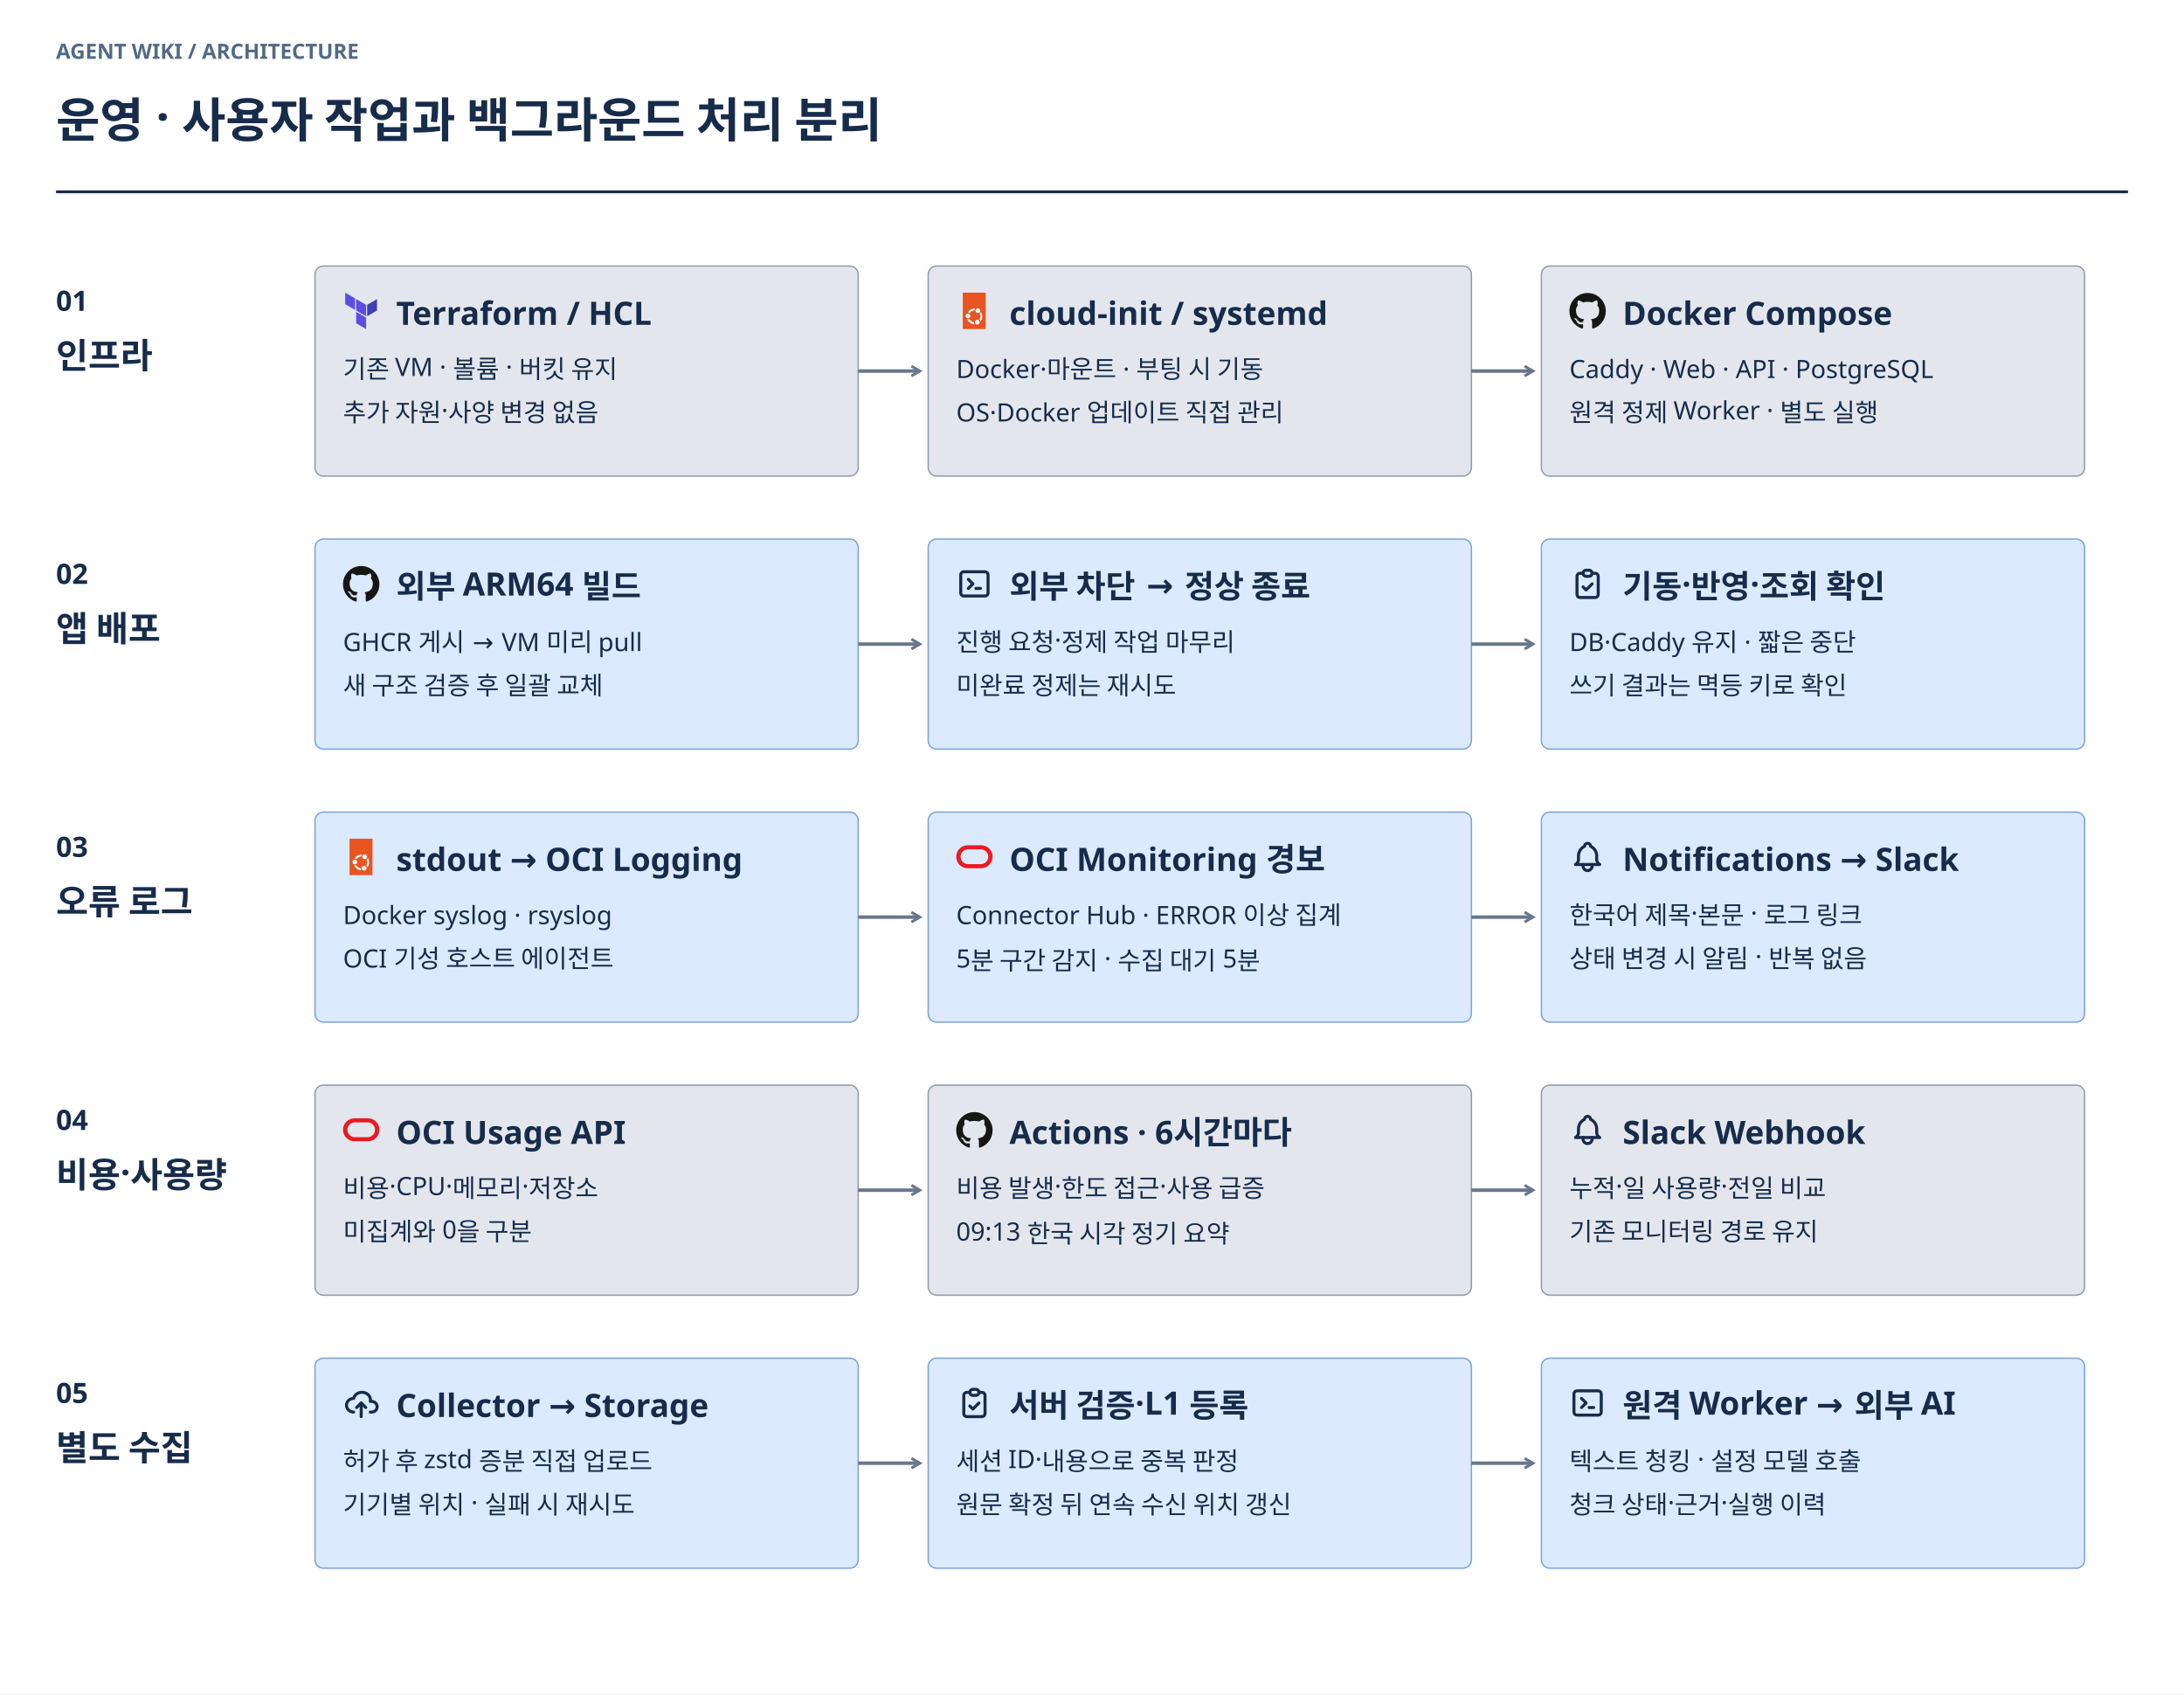
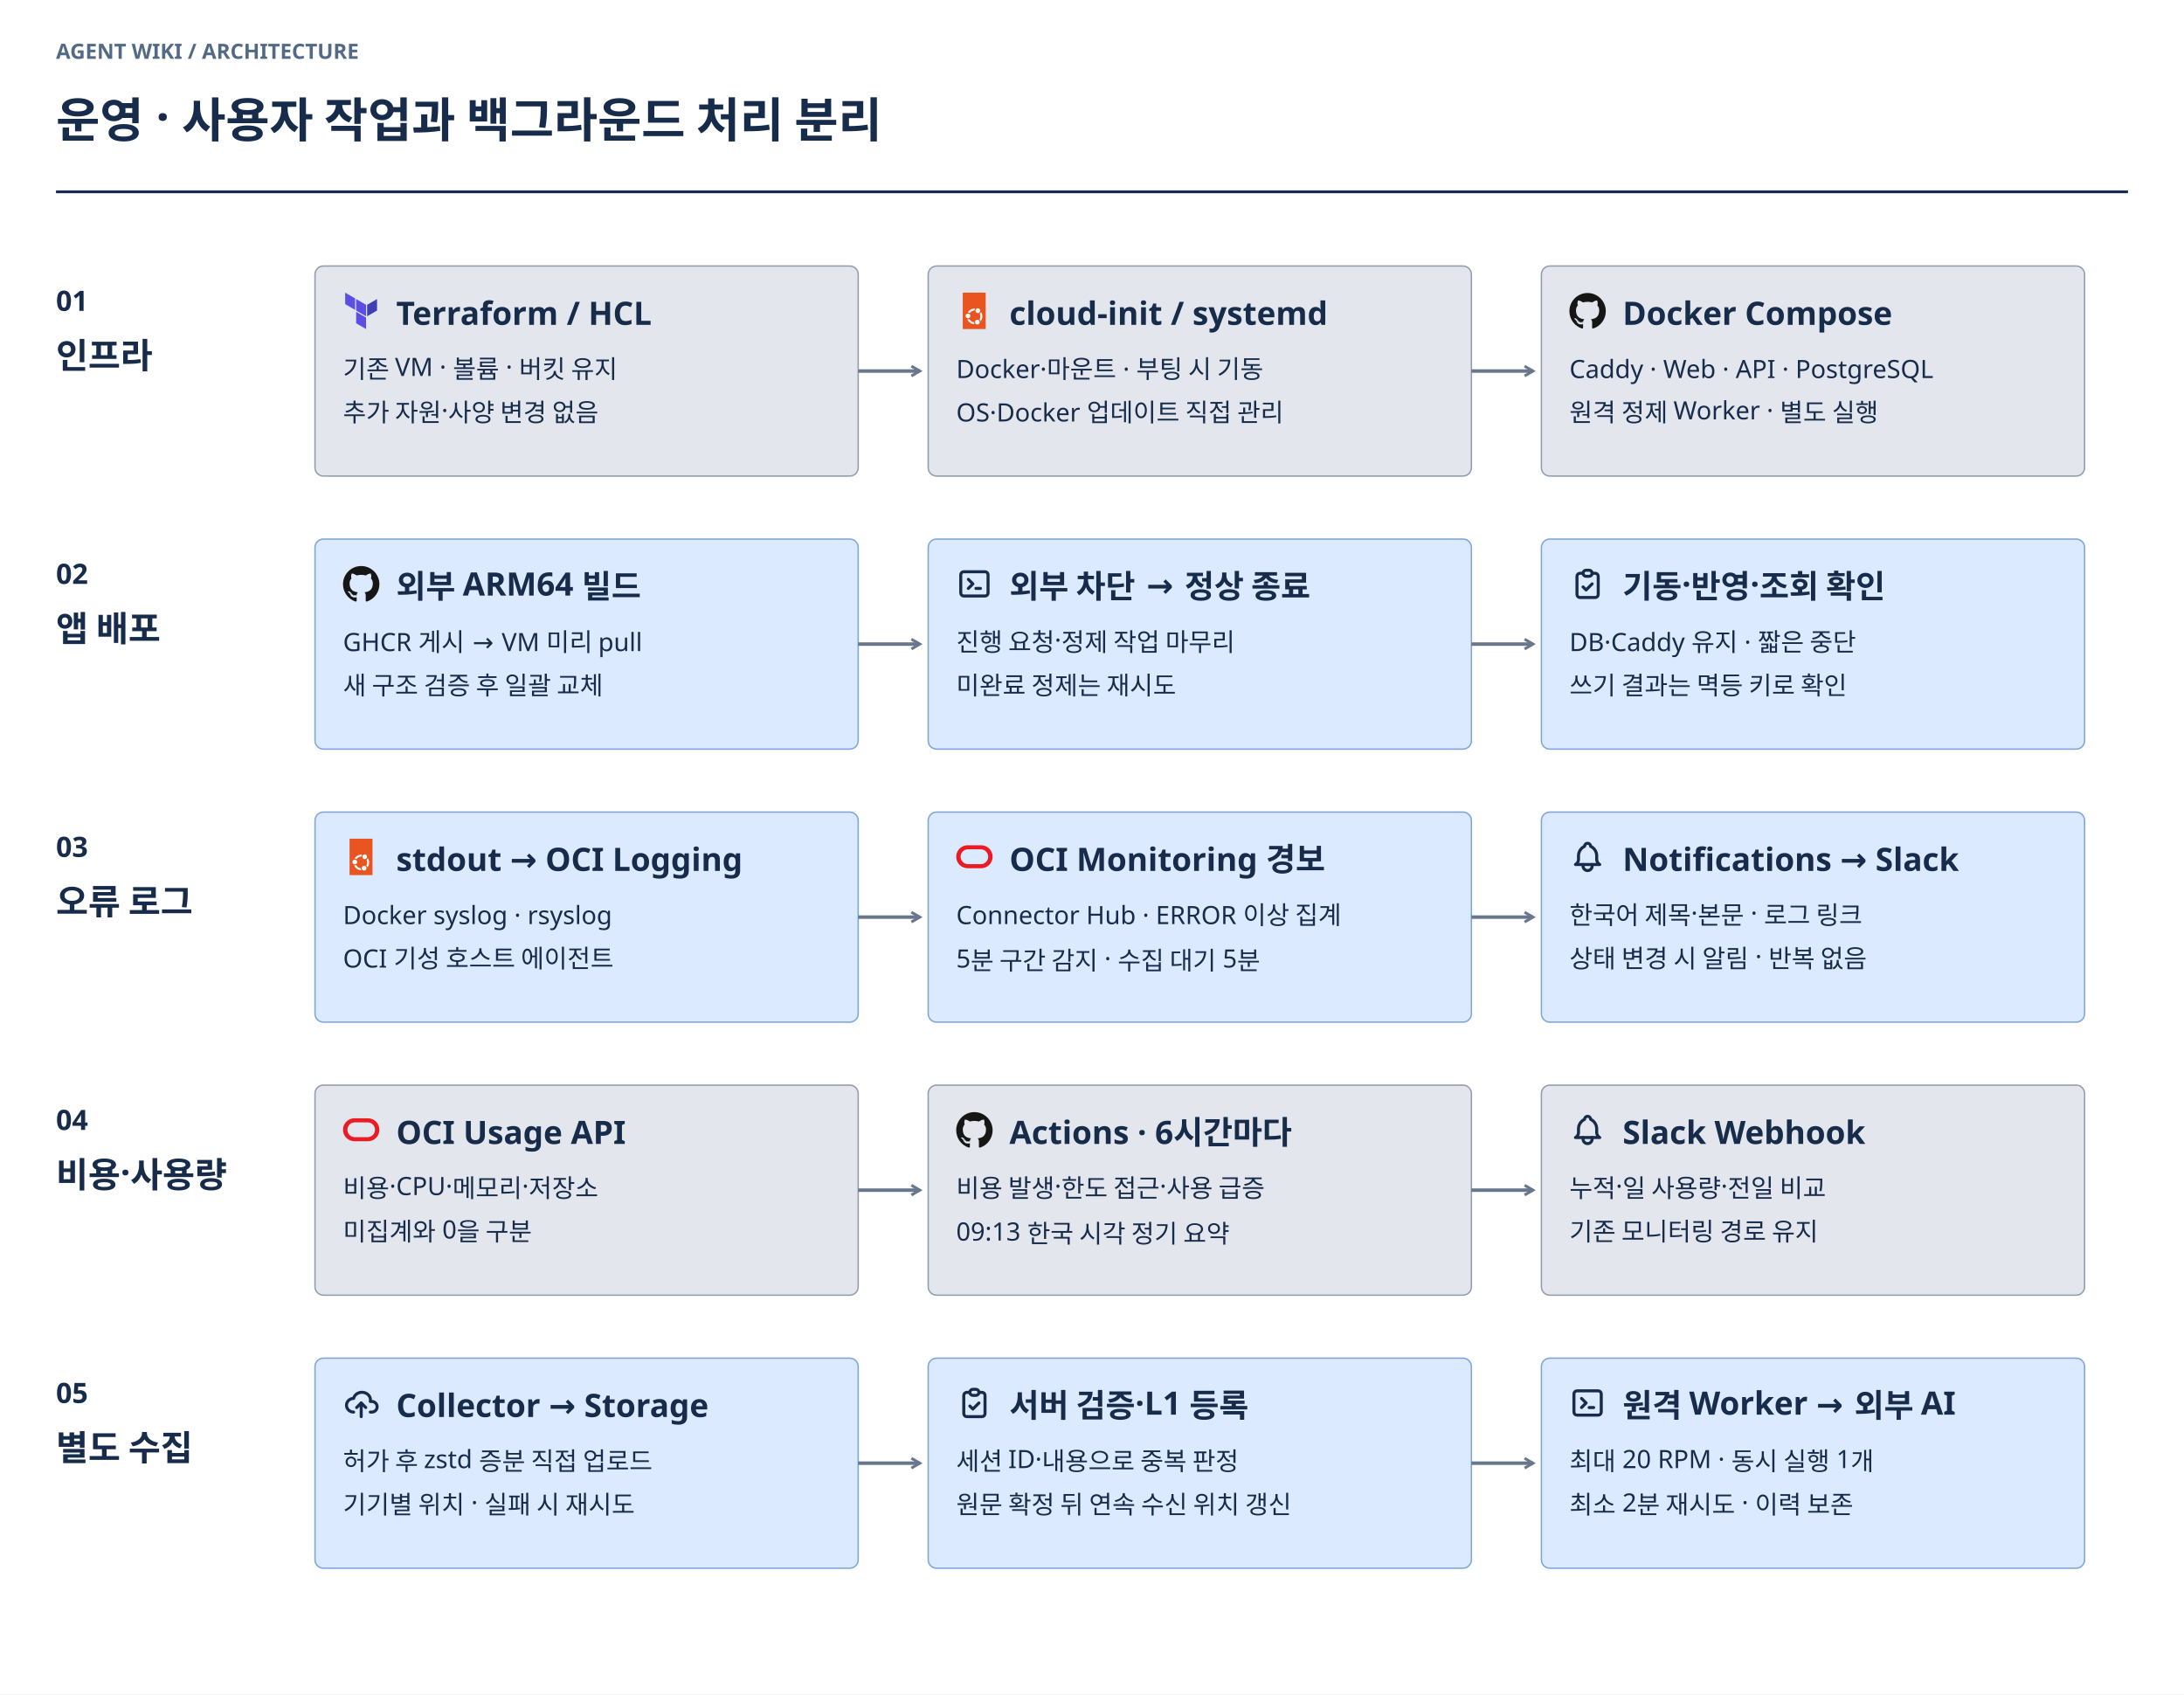
<svg xmlns="http://www.w3.org/2000/svg" width="1560" height="1210" viewBox="0 0 1560 1210" role="img" aria-labelledby="title desc">
  <defs>
    <marker id="arrow-ingest" markerWidth="9" markerHeight="9" refX="7" refY="4.5" orient="auto-start-reverse" markerUnits="userSpaceOnUse">
      <path d="M1 1 L7 4.5 L1 8" fill="none" stroke="#B35C00" stroke-width="2" />
    </marker>
    <marker id="arrow-query" markerWidth="9" markerHeight="9" refX="7" refY="4.5" orient="auto-start-reverse" markerUnits="userSpaceOnUse">
      <path d="M1 1 L7 4.5 L1 8" fill="none" stroke="#245CC5" stroke-width="2" />
    </marker>
    <marker id="arrow-ops" markerWidth="9" markerHeight="9" refX="7" refY="4.5" orient="auto-start-reverse" markerUnits="userSpaceOnUse">
      <path d="M1 1 L7 4.5 L1 8" fill="none" stroke="#68778B" stroke-width="2" />
    </marker>
    <marker id="arrow-relation" markerWidth="9" markerHeight="9" refX="7" refY="4.5" orient="auto-start-reverse" markerUnits="userSpaceOnUse">
      <path d="M1 1 L7 4.5 L1 8" fill="none" stroke="#8054A3" stroke-width="2" />
    </marker>
  </defs>
  <g font-family="Noto Sans KR, sans-serif">
    <rect width="1560" height="1210" fill="#FFFFFF" />
    <text x="40" y="42" font-size="15" font-weight="700" fill="#526A86">AGENT WIKI / ARCHITECTURE</text>
    <text x="40" y="98" font-size="34" font-weight="700" fill="#172C4B">운영 · 사용자 작업과 백그라운드 처리 분리</text>
    <path d="M40 137 H1520" stroke="#172C4B" stroke-width="2" />
    <text x="40" y="222" font-size="20" font-weight="700" fill="#172C4B">01</text>
    <text x="40" y="263" font-size="25" font-weight="700" fill="#172C4B">인프라</text>
    <rect x="225" y="190" width="388" height="150" rx="6" fill="#E3E7ED" stroke="#929EAD" />
    <svg fill="none" viewBox="0 0 100 100" x="245" y="209" width="26" height="26" color="#172C4B">
      <path fill="#5c4ee5" d="M6 0v31.563l27.181 15.793V15.788zm57.344 33.4L36.156 17.619V49.18l27.188 15.794zm-.007 66.6-27.18-15.787V52.65l27.18 15.781z" />
      <path fill="#4040b2" d="M66.319 33.4v31.575L93.5 49.18V17.62z" />
    </svg>
    <text x="283" y="232" font-size="23" font-weight="700" fill="#172C4B">Terraform / HCL</text>
    <text x="245" y="270" font-size="18" font-weight="400" fill="#172C4B">기존 VM · 볼륨 · 버킷 유지</text>
    <text x="245" y="301" font-size="18" font-weight="400" fill="#172C4B">추가 자원·사양 변경 없음</text>
    <path d="M613 265 H657" fill="none" stroke="#68778B" stroke-width="2.5" stroke-linejoin="round" marker-end="url(#arrow-ops)" />
    <rect x="663" y="190" width="388" height="150" rx="6" fill="#E3E7ED" stroke="#929EAD" />
    <svg fill="none" viewBox="0 0 100 100" x="683" y="209" width="26" height="26" color="#172C4B">
      <path fill="#e95420" d="M81.018 0H18v100h63.018z" />
      <path fill="#fff" d="M32.408 70.555c3.602 0 6.524-2.944 6.524-6.576 0-3.63-2.922-6.574-6.524-6.574-3.603 0-6.523 2.943-6.523 6.575 0 3.63 2.92 6.575 6.523 6.575m27.17-14.418c3.604 0 6.524-2.943 6.524-6.575 0-3.63-2.92-6.575-6.524-6.575-3.602 0-6.523 2.944-6.523 6.575s2.921 6.575 6.523 6.575M47.122 80.905c-4.7-1.015-8.626-4.04-10.834-8.33a9.3 9.3 0 0 1-5.578.69C33.38 79.877 39.045 84.68 46 86.183c1.526.33 3.08.49 4.633.48a9.45 9.45 0 0 1-1.91-5.498 16 16 0 0 1-1.6-.263zm10.99 6.61c3.603 0 6.523-2.944 6.523-6.575s-2.92-6.575-6.523-6.575-6.524 2.943-6.524 6.575c0 3.63 2.921 6.575 6.523 6.575m9.078-8.99a21.62 21.62 0 0 0 4.241-17.358 21.7 21.7 0 0 0-3.173-7.882 9.45 9.45 0 0 1-3.668 4.33 16.2 16.2 0 0 1 1.508 10.918 16.2 16.2 0 0 1-2.029 5.094 9.45 9.45 0 0 1 3.123 4.9zM31.906 54.55a9.2 9.2 0 0 1 2.465.2 9.2 9.2 0 0 1 2.979 1.21c2.937-4.258 7.676-6.812 12.811-6.908a9.53 9.53 0 0 1 1.98-5.333c-8.205-.654-16.178 3.614-20.238 10.833z" />
    </svg>
    <text x="721" y="232" font-size="23" font-weight="700" fill="#172C4B">cloud-init / systemd</text>
    <text x="683" y="270" font-size="18" font-weight="400" fill="#172C4B">Docker·마운트 · 부팅 시 기동</text>
    <text x="683" y="301" font-size="18" font-weight="400" fill="#172C4B">OS·Docker 업데이트 직접 관리</text>
    <path d="M1051 265 H1095" fill="none" stroke="#68778B" stroke-width="2.5" stroke-linejoin="round" marker-end="url(#arrow-ops)" />
    <rect x="1101" y="190" width="388" height="150" rx="6" fill="#E3E7ED" stroke="#929EAD" />
    <svg fill="none" viewBox="0 0 100 100" x="1121" y="209" width="26" height="26" color="#172C4B">
      <path fill="#161614" d="M50 1C22.39 1 0 23.386 0 51c0 22.092 14.327 40.834 34.193 47.446 2.499.462 3.417-1.085 3.417-2.406 0-1.192-.047-5.131-.068-9.309-13.91 3.025-16.846-5.9-16.846-5.9-2.274-5.779-5.551-7.315-5.551-7.315-4.537-3.104.341-3.04.341-3.04 5.022.353 7.665 5.153 7.665 5.153 4.46 7.644 11.697 5.434 14.55 4.156.449-3.232 1.745-5.437 3.175-6.686-11.106-1.264-22.78-5.552-22.78-24.71 0-5.459 1.953-9.92 5.151-13.42-.519-1.26-2.23-6.346.485-13.233 0 0 4.198-1.344 13.753 5.125 3.988-1.108 8.266-1.663 12.515-1.682 4.25.019 8.53.574 12.526 1.682 9.544-6.469 13.736-5.125 13.736-5.125 2.722 6.887 1.01 11.973.49 13.232 3.206 3.502 5.146 7.962 5.146 13.42 0 19.205-11.697 23.434-22.83 24.671 1.793 1.552 3.391 4.595 3.391 9.26 0 6.69-.058 12.074-.058 13.721 0 1.33.9 2.89 3.435 2.399C85.692 91.819 100 73.085 100 51c0-27.614-22.386-50-50-50" />
      <path fill="#161614" d="M18.727 72.227c-.11.248-.502.322-.857.152-.363-.163-.567-.502-.45-.751.109-.256.5-.327.862-.156.363.163.57.505.445.755m2.46 2.194c-.24.221-.706.118-1.022-.231-.327-.349-.388-.814-.146-1.04.246-.22.698-.117 1.026.232.327.353.39.816.14 1.04zm1.687 2.808c-.307.213-.808.013-1.118-.432-.306-.444-.306-.977.007-1.191.31-.214.804-.021 1.118.42.305.452.305.985-.008 1.203m2.853 3.252c-.274.302-.858.22-1.285-.192-.437-.403-.56-.975-.284-1.277.277-.303.864-.218 1.295.191.434.403.566.979.274 1.278m3.688 1.098c-.12.391-.683.57-1.25.403-.565-.171-.935-.63-.821-1.026.118-.394.682-.58 1.253-.401.565.17.936.625.818 1.024m4.197.465c.014.413-.466.755-1.06.762-.599.013-1.082-.32-1.088-.726 0-.416.469-.755 1.067-.765.594-.012 1.081.32 1.081.73m4.123-.158c.071.403-.342.816-.932.926-.58.106-1.118-.143-1.192-.541-.072-.413.35-.826.928-.933.592-.103 1.12.14 1.196.548" />
    </svg>
    <text x="1159" y="232" font-size="23" font-weight="700" fill="#172C4B">Docker Compose</text>
    <text x="1121" y="270" font-size="18" font-weight="400" fill="#172C4B">Caddy · Web · API · PostgreSQL</text>
    <text x="1121" y="301" font-size="18" font-weight="400" fill="#172C4B">원격 정제 Worker · 별도 실행</text>
    <text x="40" y="417" font-size="20" font-weight="700" fill="#172C4B">02</text>
    <text x="40" y="458" font-size="25" font-weight="700" fill="#172C4B">앱 배포</text>
    <rect x="225" y="385" width="388" height="150" rx="6" fill="#DBEAFE" stroke="#7EA6D8" />
    <svg fill="none" viewBox="0 0 100 100" x="245" y="404" width="26" height="26" color="#172C4B">
      <path fill="#161614" d="M50 1C22.39 1 0 23.386 0 51c0 22.092 14.327 40.834 34.193 47.446 2.499.462 3.417-1.085 3.417-2.406 0-1.192-.047-5.131-.068-9.309-13.91 3.025-16.846-5.9-16.846-5.9-2.274-5.779-5.551-7.315-5.551-7.315-4.537-3.104.341-3.04.341-3.04 5.022.353 7.665 5.153 7.665 5.153 4.46 7.644 11.697 5.434 14.55 4.156.449-3.232 1.745-5.437 3.175-6.686-11.106-1.264-22.78-5.552-22.78-24.71 0-5.459 1.953-9.92 5.151-13.42-.519-1.26-2.23-6.346.485-13.233 0 0 4.198-1.344 13.753 5.125 3.988-1.108 8.266-1.663 12.515-1.682 4.25.019 8.53.574 12.526 1.682 9.544-6.469 13.736-5.125 13.736-5.125 2.722 6.887 1.01 11.973.49 13.232 3.206 3.502 5.146 7.962 5.146 13.42 0 19.205-11.697 23.434-22.83 24.671 1.793 1.552 3.391 4.595 3.391 9.26 0 6.69-.058 12.074-.058 13.721 0 1.33.9 2.89 3.435 2.399C85.692 91.819 100 73.085 100 51c0-27.614-22.386-50-50-50" />
      <path fill="#161614" d="M18.727 72.227c-.11.248-.502.322-.857.152-.363-.163-.567-.502-.45-.751.109-.256.5-.327.862-.156.363.163.57.505.445.755m2.46 2.194c-.24.221-.706.118-1.022-.231-.327-.349-.388-.814-.146-1.04.246-.22.698-.117 1.026.232.327.353.39.816.14 1.04zm1.687 2.808c-.307.213-.808.013-1.118-.432-.306-.444-.306-.977.007-1.191.31-.214.804-.021 1.118.42.305.452.305.985-.008 1.203m2.853 3.252c-.274.302-.858.22-1.285-.192-.437-.403-.56-.975-.284-1.277.277-.303.864-.218 1.295.191.434.403.566.979.274 1.278m3.688 1.098c-.12.391-.683.57-1.25.403-.565-.171-.935-.63-.821-1.026.118-.394.682-.58 1.253-.401.565.17.936.625.818 1.024m4.197.465c.014.413-.466.755-1.06.762-.599.013-1.082-.32-1.088-.726 0-.416.469-.755 1.067-.765.594-.012 1.081.32 1.081.73m4.123-.158c.071.403-.342.816-.932.926-.58.106-1.118-.143-1.192-.541-.072-.413.35-.826.928-.933.592-.103 1.12.14 1.196.548" />
    </svg>
    <text x="283" y="427" font-size="23" font-weight="700" fill="#172C4B">외부 ARM64 빌드</text>
    <text x="245" y="465" font-size="18" font-weight="400" fill="#172C4B">GHCR 게시 → VM 미리 pull</text>
    <text x="245" y="496" font-size="18" font-weight="400" fill="#172C4B">새 구조 검증 후 일괄 교체</text>
    <path d="M613 460 H657" fill="none" stroke="#68778B" stroke-width="2.5" stroke-linejoin="round" marker-end="url(#arrow-ops)" />
    <rect x="663" y="385" width="388" height="150" rx="6" fill="#DBEAFE" stroke="#7EA6D8" />
    <svg width="26" height="26" viewBox="0 0 24 24" fill="none" stroke="currentColor" stroke-width="2" stroke-linecap="round" stroke-linejoin="round" x="683" y="404" color="#172C4B">
      <path d="M8 9l3 3l-3 3" />
      <path d="M13 15l3 0" />
      <path d="M3 4m0 2a2 2 0 0 1 2 -2h14a2 2 0 0 1 2 2v12a2 2 0 0 1 -2 2h-14a2 2 0 0 1 -2 -2z" />
    </svg>
    <text x="721" y="427" font-size="23" font-weight="700" fill="#172C4B">외부 차단 → 정상 종료</text>
    <text x="683" y="465" font-size="18" font-weight="400" fill="#172C4B">진행 요청·정제 작업 마무리</text>
    <text x="683" y="496" font-size="18" font-weight="400" fill="#172C4B">미완료 정제는 재시도</text>
    <path d="M1051 460 H1095" fill="none" stroke="#68778B" stroke-width="2.5" stroke-linejoin="round" marker-end="url(#arrow-ops)" />
    <rect x="1101" y="385" width="388" height="150" rx="6" fill="#DBEAFE" stroke="#7EA6D8" />
    <svg width="26" height="26" viewBox="0 0 24 24" fill="none" stroke="currentColor" stroke-width="2" stroke-linecap="round" stroke-linejoin="round" x="1121" y="404" color="#172C4B">
      <path d="M9 5h-2a2 2 0 0 0 -2 2v12a2 2 0 0 0 2 2h10a2 2 0 0 0 2 -2v-12a2 2 0 0 0 -2 -2h-2" />
      <path d="M9 3m0 2a2 2 0 0 1 2 -2h2a2 2 0 0 1 2 2v0a2 2 0 0 1 -2 2h-2a2 2 0 0 1 -2 -2z" />
      <path d="M9 14l2 2l4 -4" />
    </svg>
    <text x="1159" y="427" font-size="23" font-weight="700" fill="#172C4B">기동·반영·조회 확인</text>
    <text x="1121" y="465" font-size="18" font-weight="400" fill="#172C4B">DB·Caddy 유지 · 짧은 중단</text>
    <text x="1121" y="496" font-size="18" font-weight="400" fill="#172C4B">쓰기 결과는 멱등 키로 확인</text>
    <text x="40" y="612" font-size="20" font-weight="700" fill="#172C4B">03</text>
    <text x="40" y="653" font-size="25" font-weight="700" fill="#172C4B">오류 로그</text>
    <rect x="225" y="580" width="388" height="150" rx="6" fill="#DBEAFE" stroke="#7EA6D8" />
    <svg fill="none" viewBox="0 0 100 100" x="245" y="599" width="26" height="26" color="#172C4B">
      <path fill="#e95420" d="M81.018 0H18v100h63.018z" />
      <path fill="#fff" d="M32.408 70.555c3.602 0 6.524-2.944 6.524-6.576 0-3.63-2.922-6.574-6.524-6.574-3.603 0-6.523 2.943-6.523 6.575 0 3.63 2.92 6.575 6.523 6.575m27.17-14.418c3.604 0 6.524-2.943 6.524-6.575 0-3.63-2.92-6.575-6.524-6.575-3.602 0-6.523 2.944-6.523 6.575s2.921 6.575 6.523 6.575M47.122 80.905c-4.7-1.015-8.626-4.04-10.834-8.33a9.3 9.3 0 0 1-5.578.69C33.38 79.877 39.045 84.68 46 86.183c1.526.33 3.08.49 4.633.48a9.45 9.45 0 0 1-1.91-5.498 16 16 0 0 1-1.6-.263zm10.99 6.61c3.603 0 6.523-2.944 6.523-6.575s-2.92-6.575-6.523-6.575-6.524 2.943-6.524 6.575c0 3.63 2.921 6.575 6.523 6.575m9.078-8.99a21.62 21.62 0 0 0 4.241-17.358 21.7 21.7 0 0 0-3.173-7.882 9.45 9.45 0 0 1-3.668 4.33 16.2 16.2 0 0 1 1.508 10.918 16.2 16.2 0 0 1-2.029 5.094 9.45 9.45 0 0 1 3.123 4.9zM31.906 54.55a9.2 9.2 0 0 1 2.465.2 9.2 9.2 0 0 1 2.979 1.21c2.937-4.258 7.676-6.812 12.811-6.908a9.53 9.53 0 0 1 1.98-5.333c-8.205-.654-16.178 3.614-20.238 10.833z" />
    </svg>
    <text x="283" y="622" font-size="23" font-weight="700" fill="#172C4B">stdout → OCI Logging</text>
    <text x="245" y="660" font-size="18" font-weight="400" fill="#172C4B">Docker syslog · rsyslog</text>
    <text x="245" y="691" font-size="18" font-weight="400" fill="#172C4B">OCI 기성 호스트 에이전트</text>
    <path d="M613 655 H657" fill="none" stroke="#68778B" stroke-width="2.5" stroke-linejoin="round" marker-end="url(#arrow-ops)" />
    <rect x="663" y="580" width="388" height="150" rx="6" fill="#DBEAFE" stroke="#7EA6D8" />
    <svg fill="none" viewBox="0 0 100 100" x="683" y="599" width="26" height="26" color="#172C4B">
      <path fill="#ea1b22" d="M31.529 81.056C14.013 81.056 0 67.044 0 49.528s14.013-31.529 31.529-31.529H68.47c17.517 0 31.53 14.013 31.53 31.529S85.987 81.056 68.471 81.056zM67.516 69.91c11.465 0 20.382-9.236 20.382-20.382 0-11.465-9.236-20.382-20.382-20.382H32.484c-11.465 0-20.382 9.235-20.382 20.382 0 11.146 9.236 20.382 20.382 20.382z" />
    </svg>
    <text x="721" y="622" font-size="23" font-weight="700" fill="#172C4B">OCI Monitoring 경보</text>
    <text x="683" y="660" font-size="18" font-weight="400" fill="#172C4B">Connector Hub · ERROR 이상 집계</text>
    <text x="683" y="691" font-size="18" font-weight="400" fill="#172C4B">5분 구간 감지 · 수집 대기 5분</text>
    <path d="M1051 655 H1095" fill="none" stroke="#68778B" stroke-width="2.5" stroke-linejoin="round" marker-end="url(#arrow-ops)" />
    <rect x="1101" y="580" width="388" height="150" rx="6" fill="#DBEAFE" stroke="#7EA6D8" />
    <svg width="26" height="26" viewBox="0 0 24 24" fill="none" stroke="currentColor" stroke-width="2" stroke-linecap="round" stroke-linejoin="round" x="1121" y="599" color="#172C4B">
      <path d="M10 5a2 2 0 1 1 4 0a7 7 0 0 1 4 6v3a4 4 0 0 0 2 3h-16a4 4 0 0 0 2 -3v-3a7 7 0 0 1 4 -6" />
      <path d="M9 17v1a3 3 0 0 0 6 0v-1" />
    </svg>
    <text x="1159" y="622" font-size="23" font-weight="700" fill="#172C4B">Notifications → Slack</text>
    <text x="1121" y="660" font-size="18" font-weight="400" fill="#172C4B">한국어 제목·본문 · 로그 링크</text>
    <text x="1121" y="691" font-size="18" font-weight="400" fill="#172C4B">상태 변경 시 알림 · 반복 없음</text>
    <text x="40" y="807" font-size="20" font-weight="700" fill="#172C4B">04</text>
    <text x="40" y="848" font-size="25" font-weight="700" fill="#172C4B">비용·사용량</text>
    <rect x="225" y="775" width="388" height="150" rx="6" fill="#E3E7ED" stroke="#929EAD" />
    <svg fill="none" viewBox="0 0 100 100" x="245" y="794" width="26" height="26" color="#172C4B">
      <path fill="#ea1b22" d="M31.529 81.056C14.013 81.056 0 67.044 0 49.528s14.013-31.529 31.529-31.529H68.47c17.517 0 31.53 14.013 31.53 31.529S85.987 81.056 68.471 81.056zM67.516 69.91c11.465 0 20.382-9.236 20.382-20.382 0-11.465-9.236-20.382-20.382-20.382H32.484c-11.465 0-20.382 9.235-20.382 20.382 0 11.146 9.236 20.382 20.382 20.382z" />
    </svg>
    <text x="283" y="817" font-size="23" font-weight="700" fill="#172C4B">OCI Usage API</text>
    <text x="245" y="855" font-size="18" font-weight="400" fill="#172C4B">비용·CPU·메모리·저장소</text>
    <text x="245" y="886" font-size="18" font-weight="400" fill="#172C4B">미집계와 0을 구분</text>
    <path d="M613 850 H657" fill="none" stroke="#68778B" stroke-width="2.5" stroke-linejoin="round" marker-end="url(#arrow-ops)" />
    <rect x="663" y="775" width="388" height="150" rx="6" fill="#E3E7ED" stroke="#929EAD" />
    <svg fill="none" viewBox="0 0 100 100" x="683" y="794" width="26" height="26" color="#172C4B">
      <path fill="#161614" d="M50 1C22.39 1 0 23.386 0 51c0 22.092 14.327 40.834 34.193 47.446 2.499.462 3.417-1.085 3.417-2.406 0-1.192-.047-5.131-.068-9.309-13.91 3.025-16.846-5.9-16.846-5.9-2.274-5.779-5.551-7.315-5.551-7.315-4.537-3.104.341-3.04.341-3.04 5.022.353 7.665 5.153 7.665 5.153 4.46 7.644 11.697 5.434 14.55 4.156.449-3.232 1.745-5.437 3.175-6.686-11.106-1.264-22.78-5.552-22.78-24.71 0-5.459 1.953-9.92 5.151-13.42-.519-1.26-2.23-6.346.485-13.233 0 0 4.198-1.344 13.753 5.125 3.988-1.108 8.266-1.663 12.515-1.682 4.25.019 8.53.574 12.526 1.682 9.544-6.469 13.736-5.125 13.736-5.125 2.722 6.887 1.01 11.973.49 13.232 3.206 3.502 5.146 7.962 5.146 13.42 0 19.205-11.697 23.434-22.83 24.671 1.793 1.552 3.391 4.595 3.391 9.26 0 6.69-.058 12.074-.058 13.721 0 1.33.9 2.89 3.435 2.399C85.692 91.819 100 73.085 100 51c0-27.614-22.386-50-50-50" />
      <path fill="#161614" d="M18.727 72.227c-.11.248-.502.322-.857.152-.363-.163-.567-.502-.45-.751.109-.256.5-.327.862-.156.363.163.57.505.445.755m2.46 2.194c-.24.221-.706.118-1.022-.231-.327-.349-.388-.814-.146-1.04.246-.22.698-.117 1.026.232.327.353.39.816.14 1.04zm1.687 2.808c-.307.213-.808.013-1.118-.432-.306-.444-.306-.977.007-1.191.31-.214.804-.021 1.118.42.305.452.305.985-.008 1.203m2.853 3.252c-.274.302-.858.22-1.285-.192-.437-.403-.56-.975-.284-1.277.277-.303.864-.218 1.295.191.434.403.566.979.274 1.278m3.688 1.098c-.12.391-.683.57-1.25.403-.565-.171-.935-.63-.821-1.026.118-.394.682-.58 1.253-.401.565.17.936.625.818 1.024m4.197.465c.014.413-.466.755-1.06.762-.599.013-1.082-.32-1.088-.726 0-.416.469-.755 1.067-.765.594-.012 1.081.32 1.081.73m4.123-.158c.071.403-.342.816-.932.926-.58.106-1.118-.143-1.192-.541-.072-.413.35-.826.928-.933.592-.103 1.12.14 1.196.548" />
    </svg>
    <text x="721" y="817" font-size="23" font-weight="700" fill="#172C4B">Actions · 6시간마다</text>
    <text x="683" y="855" font-size="18" font-weight="400" fill="#172C4B">비용 발생·한도 접근·사용 급증</text>
    <text x="683" y="886" font-size="18" font-weight="400" fill="#172C4B">09:13 한국 시각 정기 요약</text>
    <path d="M1051 850 H1095" fill="none" stroke="#68778B" stroke-width="2.5" stroke-linejoin="round" marker-end="url(#arrow-ops)" />
    <rect x="1101" y="775" width="388" height="150" rx="6" fill="#E3E7ED" stroke="#929EAD" />
    <svg width="26" height="26" viewBox="0 0 24 24" fill="none" stroke="currentColor" stroke-width="2" stroke-linecap="round" stroke-linejoin="round" x="1121" y="794" color="#172C4B">
      <path d="M10 5a2 2 0 1 1 4 0a7 7 0 0 1 4 6v3a4 4 0 0 0 2 3h-16a4 4 0 0 0 2 -3v-3a7 7 0 0 1 4 -6" />
      <path d="M9 17v1a3 3 0 0 0 6 0v-1" />
    </svg>
    <text x="1159" y="817" font-size="23" font-weight="700" fill="#172C4B">Slack Webhook</text>
    <text x="1121" y="855" font-size="18" font-weight="400" fill="#172C4B">누적·일 사용량·전일 비교</text>
    <text x="1121" y="886" font-size="18" font-weight="400" fill="#172C4B">기존 모니터링 경로 유지</text>
    <text x="40" y="1002" font-size="20" font-weight="700" fill="#172C4B">05</text>
    <text x="40" y="1043" font-size="25" font-weight="700" fill="#172C4B">별도 수집</text>
    <rect x="225" y="970" width="388" height="150" rx="6" fill="#DBEAFE" stroke="#7EA6D8" />
    <svg width="26" height="26" viewBox="0 0 24 24" fill="none" stroke="currentColor" stroke-width="2" stroke-linecap="round" stroke-linejoin="round" x="245" y="989" color="#172C4B">
      <path d="M7 18a4.6 4.4 0 0 1 0 -9a5 4.5 0 0 1 11 2h1a3.5 3.5 0 0 1 0 7h-1" />
      <path d="M9 15l3 -3l3 3" />
      <path d="M12 12l0 9" />
    </svg>
    <text x="283" y="1012" font-size="23" font-weight="700" fill="#172C4B">Collector → Storage</text>
    <text x="245" y="1050" font-size="18" font-weight="400" fill="#172C4B">허가 후 zstd 증분 직접 업로드</text>
    <text x="245" y="1081" font-size="18" font-weight="400" fill="#172C4B">기기별 위치 · 실패 시 재시도</text>
    <path d="M613 1045 H657" fill="none" stroke="#68778B" stroke-width="2.5" stroke-linejoin="round" marker-end="url(#arrow-ops)" />
    <rect x="663" y="970" width="388" height="150" rx="6" fill="#DBEAFE" stroke="#7EA6D8" />
    <svg width="26" height="26" viewBox="0 0 24 24" fill="none" stroke="currentColor" stroke-width="2" stroke-linecap="round" stroke-linejoin="round" x="683" y="989" color="#172C4B">
      <path d="M9 5h-2a2 2 0 0 0 -2 2v12a2 2 0 0 0 2 2h10a2 2 0 0 0 2 -2v-12a2 2 0 0 0 -2 -2h-2" />
      <path d="M9 3m0 2a2 2 0 0 1 2 -2h2a2 2 0 0 1 2 2v0a2 2 0 0 1 -2 2h-2a2 2 0 0 1 -2 -2z" />
      <path d="M9 14l2 2l4 -4" />
    </svg>
    <text x="721" y="1012" font-size="23" font-weight="700" fill="#172C4B">서버 검증·L1 등록</text>
    <text x="683" y="1050" font-size="18" font-weight="400" fill="#172C4B">세션 ID·내용으로 중복 판정</text>
    <text x="683" y="1081" font-size="18" font-weight="400" fill="#172C4B">원문 확정 뒤 연속 수신 위치 갱신</text>
    <path d="M1051 1045 H1095" fill="none" stroke="#68778B" stroke-width="2.5" stroke-linejoin="round" marker-end="url(#arrow-ops)" />
    <rect x="1101" y="970" width="388" height="150" rx="6" fill="#DBEAFE" stroke="#7EA6D8" />
    <svg width="26" height="26" viewBox="0 0 24 24" fill="none" stroke="currentColor" stroke-width="2" stroke-linecap="round" stroke-linejoin="round" x="1121" y="989" color="#172C4B">
      <path d="M8 9l3 3l-3 3" />
      <path d="M13 15l3 0" />
      <path d="M3 4m0 2a2 2 0 0 1 2 -2h14a2 2 0 0 1 2 2v12a2 2 0 0 1 -2 2h-14a2 2 0 0 1 -2 -2z" />
    </svg>
    <text x="1159" y="1012" font-size="23" font-weight="700" fill="#172C4B">원격 Worker → 외부 AI</text>
-     <text x="1121" y="1050" font-size="18" font-weight="400" fill="#172C4B">텍스트 청킹 · 설정 모델 호출</text>
-     <text x="1121" y="1081" font-size="18" font-weight="400" fill="#172C4B">청크 상태·근거·실행 이력</text>
+     <text x="1121" y="1050" font-size="18" font-weight="400" fill="#172C4B">최대 20 RPM · 동시 실행 1개</text>
+     <text x="1121" y="1081" font-size="18" font-weight="400" fill="#172C4B">최소 2분 재시도 · 이력 보존</text>
  </g>
</svg>
